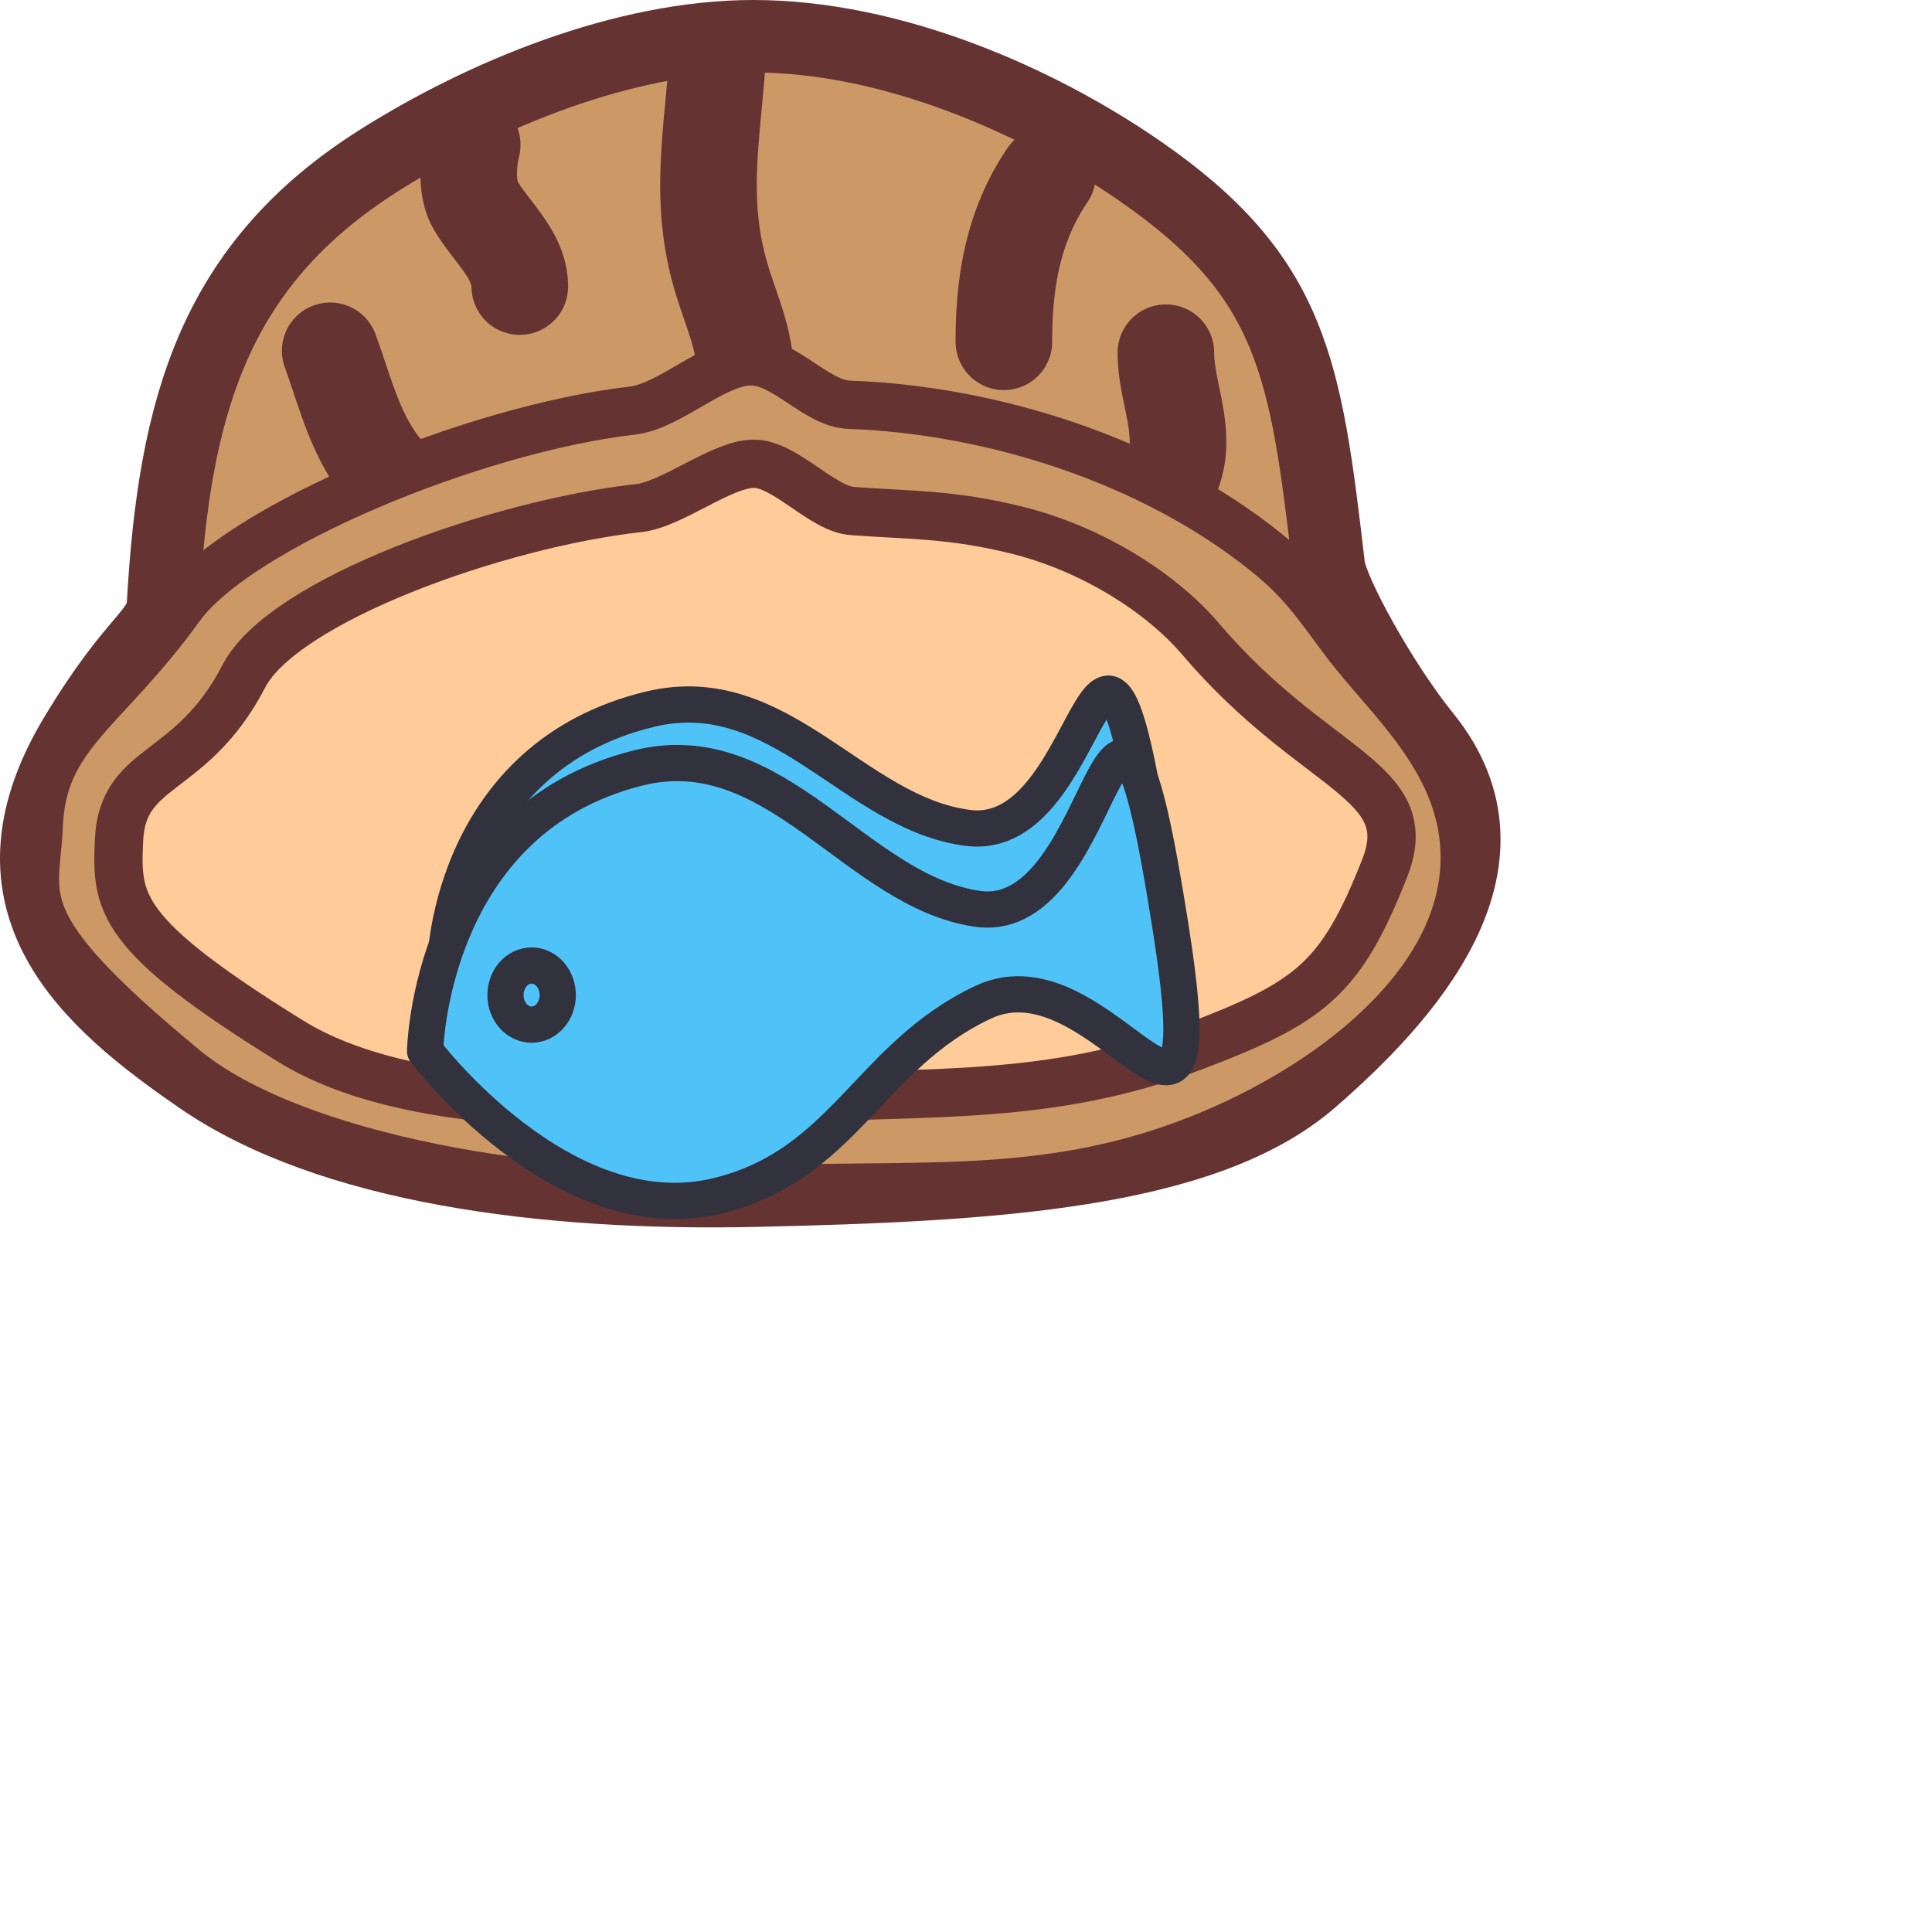
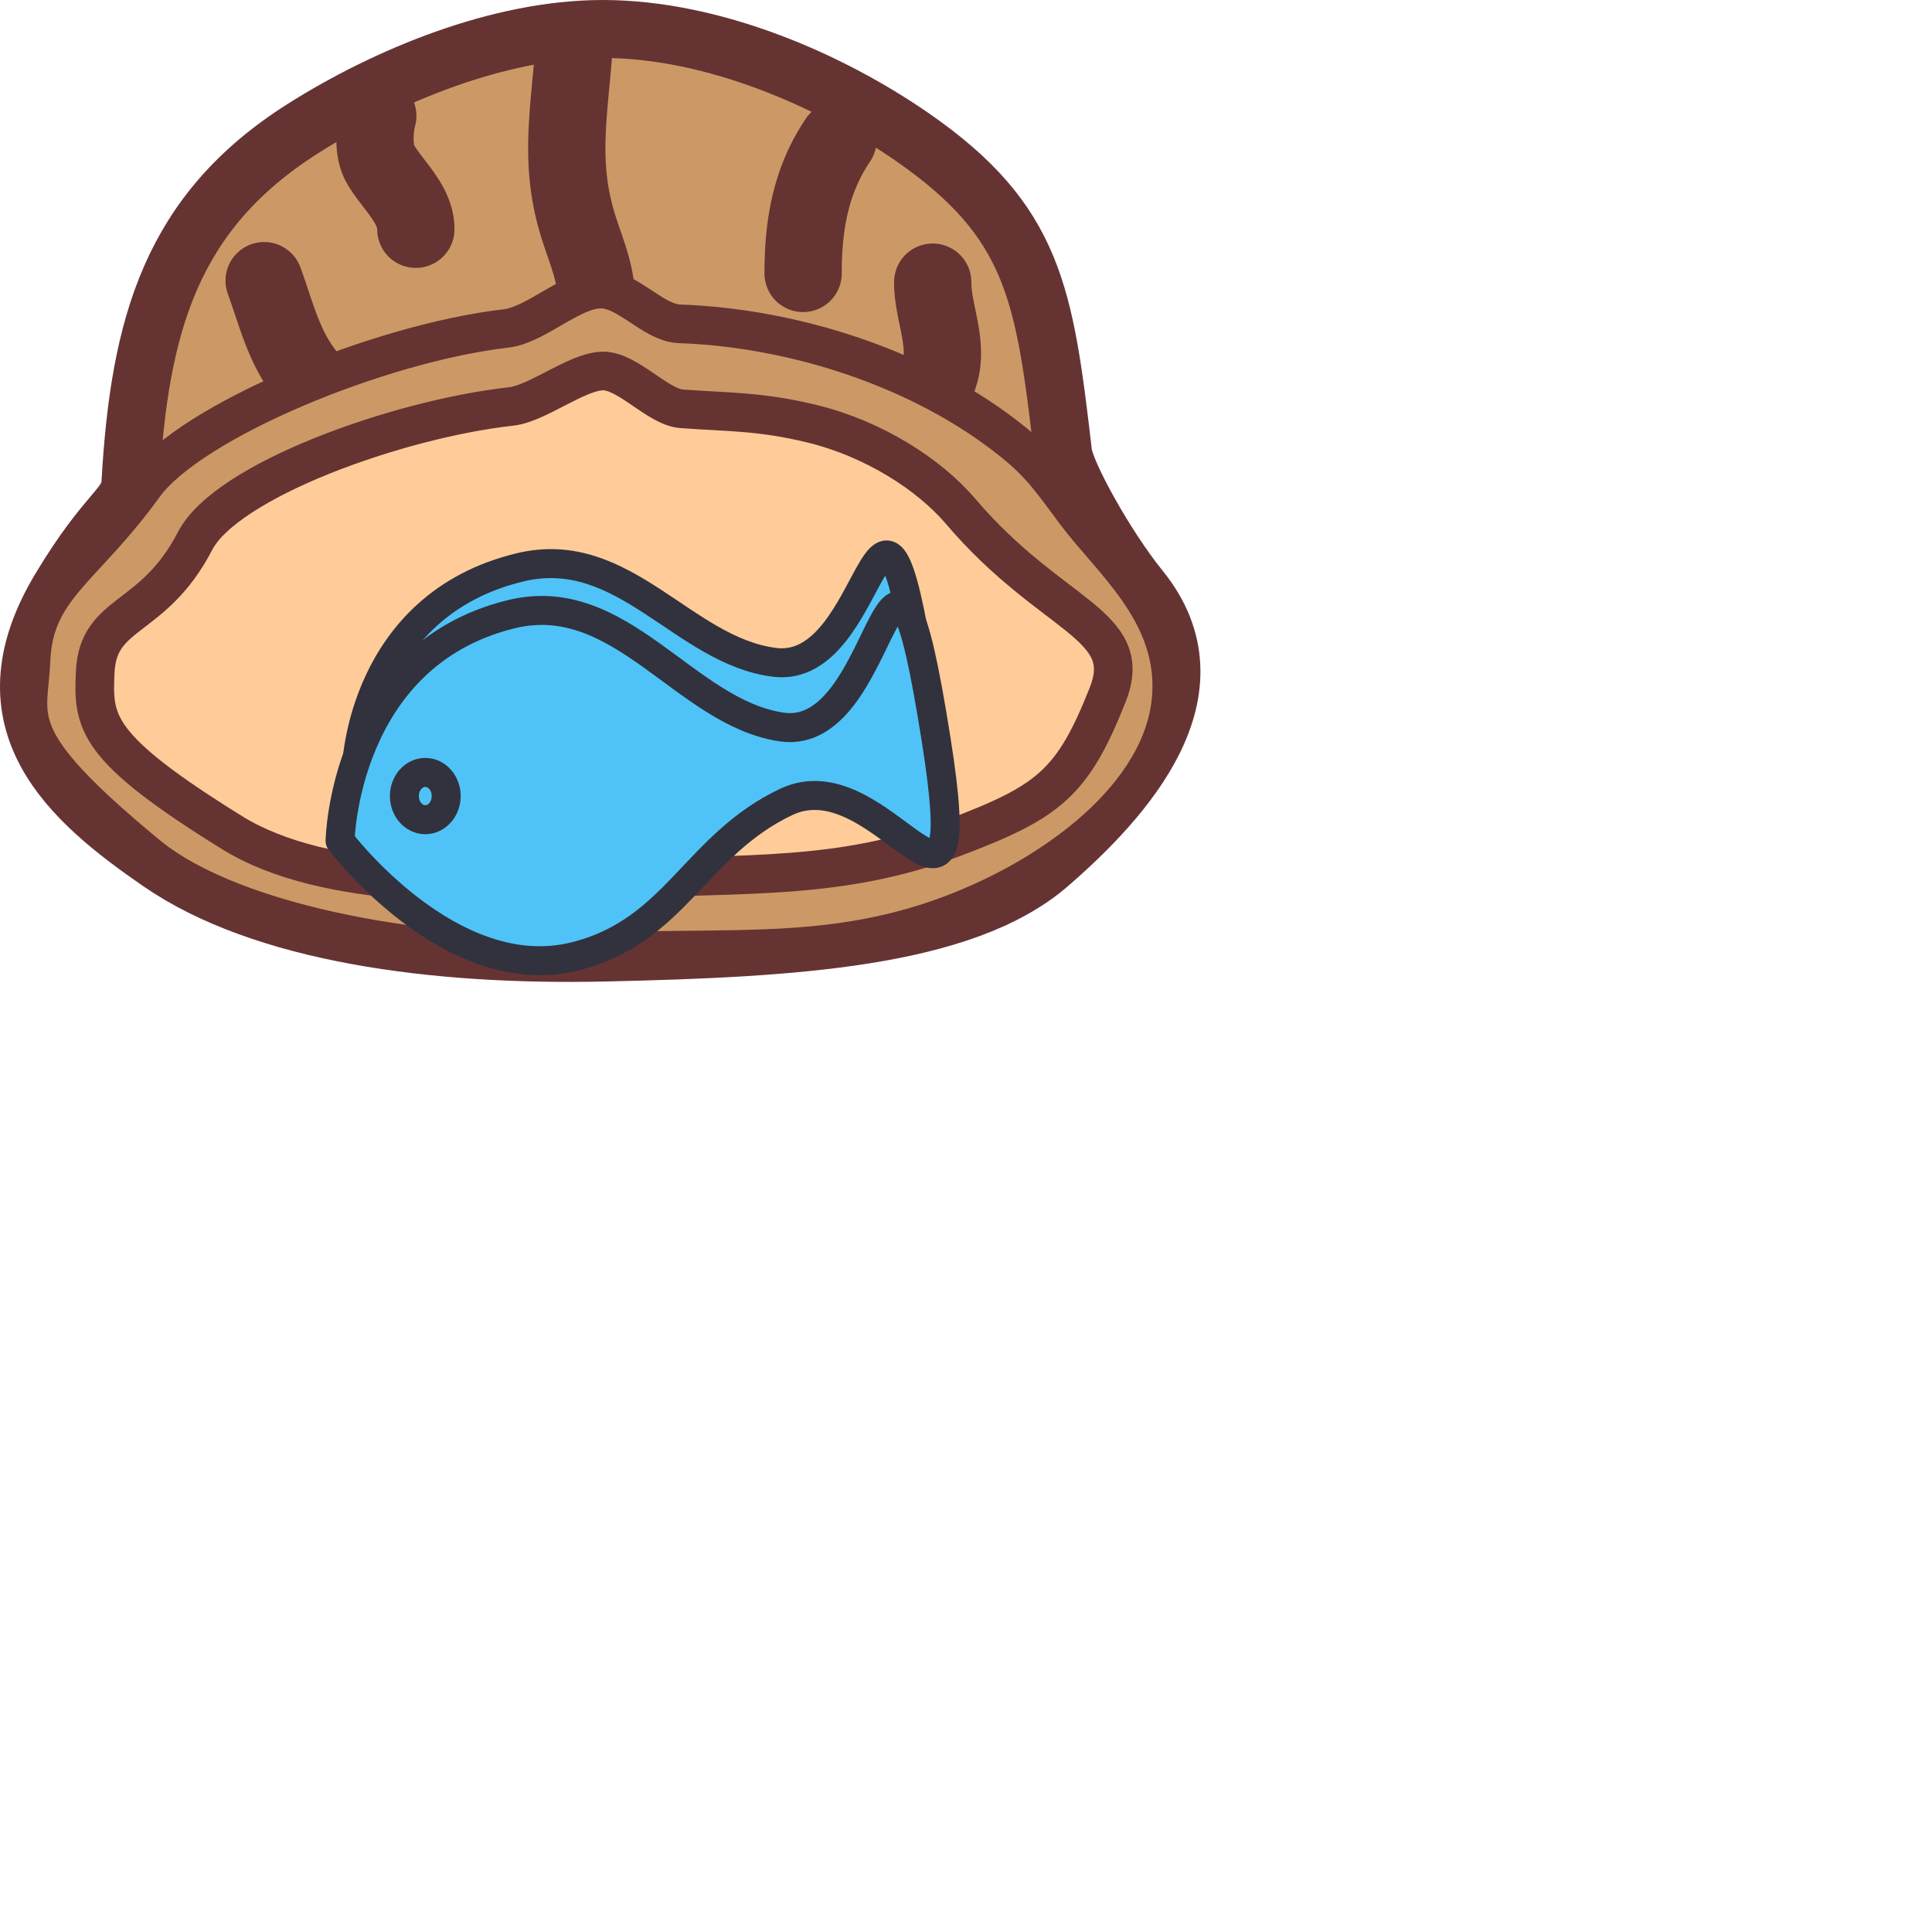
- <svg xmlns="http://www.w3.org/2000/svg" viewBox="0 0 80 80" fill-rule="evenodd" clip-rule="evenodd" stroke-linecap="round" stroke-linejoin="round" stroke-miterlimit="1.5">
+ <svg xmlns="http://www.w3.org/2000/svg" viewBox="0 0 100 100" fill-rule="evenodd" clip-rule="evenodd" stroke-linecap="round" stroke-linejoin="round" stroke-miterlimit="1.5">
  <g id="shell">
    <path d="M31.194 1.5c5.732 0 11.782 2.658 16.01 5.583 6.346 4.389 6.86 8.148 7.82 16.369.121 1.039 2.185 4.804 3.986 7.029 4.279 5.286-.817 10.871-4.711 14.249-4.461 3.868-13.342 4.354-22.966 4.572-8.877.202-17.72-.987-23.044-4.653-4.644-3.197-9.342-7.232-5.18-14.168 2.469-4.114 3.57-4.212 3.644-5.509.467-8.156 2.104-14.011 8.96-18.339C19.967 3.948 25.812 1.5 31.194 1.5z" fill="#c96" stroke="#633" stroke-width="3" />
    <path d="M29.796.677l.106.009.106.013.105.02.103.025.102.031.1.036.098.041.096.046.094.052.09.056.087.061.084.066.08.07.077.074.072.078.068.082.064.086.059.088.054.092.049.094.044.097.039.099.034.101.028.103.023.104.017.105.011.106.006.106v.107l-.005.106-.024.303-.026.304-.026.299-.027.293-.053.571-.052.555-.024.269-.022.266-.021.262-.019.258-.017.255-.014.254-.005.122-.006.124-.004.123-.004.122-.003.121-.002.121-.001.121v.12l.001.12.001.119.003.118.004.118.004.118.006.118.007.118.008.117.009.117.01.116.012.118.012.117.014.117.016.118.016.117.018.117.02.119.02.119.023.118.023.119.026.121.027.12.028.121.031.122.032.123.034.123.035.124.038.127.036.115.037.117.039.118.039.118.083.245.086.248.087.256.088.262.045.139.044.138.044.14.042.144.042.147.041.15.04.152.037.156.036.159.034.162.031.165.028.168.025.172.021.169.011.094.008.089.008.091.006.091.006.091.005.092.003.093.002.094.002.094v.095l-.002.095-.002.092-.004.108-.008.196-.006.129-.009.14-.01.149-.012.158-.016.164-.018.162-.012.093-.014.091-.015.092-.019.101-.023.109-.032.123-.045.146-.06.159-.063.135-.071.129-.044.069-.057.085-.061.081-.007.008-.056.068-.059.065-.061.062-.007.006-.062.058-.065.055-.067.053-.069.049-.007.005-.088.056-.09.052-.093.047-.095.042-.007.003-.097.037-.099.032-.101.027-.101.021-.103.016-.007.001-.106.011-.106.006-.107-.001-.106-.006-.106-.011-.105-.017-.104-.023-.103-.028-.101-.034-.099-.039-.097-.044-.094-.05-.092-.054-.088-.059-.086-.064-.081-.068-.078-.073-.075-.076-.069-.08-.066-.084-.061-.088-.056-.09-.052-.093-.046-.096-.041-.098-.036-.101-.03-.102-.025-.103-.02-.105-.014-.105-.008-.107-.002-.106.003-.106.008-.107.015-.105.02-.105.025-.103.031-.102.037-.1.018-.044.008-.087.009-.106.007-.109.007-.106.004-.096.007-.161.003-.076.001-.05.001-.044v-.045l-.001-.045-.001-.043-.002-.044-.002-.044-.003-.044-.003-.044-.003-.043-.005-.044-.004-.038-.012-.094-.013-.088-.015-.09-.017-.091-.019-.092-.021-.094-.023-.095-.025-.097-.027-.099-.029-.102-.031-.104-.033-.106-.035-.109-.035-.109-.078-.233-.083-.242-.087-.254-.09-.263-.046-.14-.046-.141-.046-.144-.046-.149-.051-.169-.049-.17-.046-.169-.044-.169-.042-.167-.039-.167-.038-.166-.035-.166-.033-.165-.03-.164-.029-.163-.027-.162-.024-.162-.023-.162-.021-.16-.019-.159-.017-.159-.016-.158-.014-.158-.012-.157-.01-.156-.009-.155-.008-.154-.006-.154-.005-.153-.003-.153-.002-.151-.001-.151v-.151l.002-.149.002-.149.004-.149.004-.148.005-.147.007-.147.007-.148.016-.288.018-.29.021-.287.023-.286.024-.285.026-.285.052-.564.053-.567.026-.283.025-.284.024-.285.023-.292.011-.106.017-.105.022-.104.028-.103.033-.101.039-.099.044-.097.049-.095.054-.092.058-.089.064-.085.068-.082.072-.079.076-.074.08-.07.084-.066.087-.062.09-.056.093-.052.096-.047.098-.041.1-.036.102-.031.103-.026.105-.02.105-.014.106-.009.107-.003.106.003zm-.376 14.941l-.009.009.018-.015-.009.006zm.307-.209l-.077.053.052-.031.095-.049.046-.021-.116.048zm.427-.176l-.175.073.014-.006.101-.033.103-.028.104-.022.105-.017-.252.033zM19.617 3.997l.068.003.068.006.068.008.067.01.067.013.067.014.066.018.066.019.064.022.064.023.064.026.062.028.061.031.06.032.059.034.058.037.057.038.055.04.054.042.052.044.051.046.049.047.048.049.045.051.045.052.042.053.04.055.039.057.037.057.034.059.033.06.03.061.029.062.026.063.024.064.022.065.02.065.017.066.016.067.012.067.011.067.008.068.006.068.004.068.001.069-.001.068-.003.068-.006.068-.008.068-.01.068-.012.067-.015.066-.013.054-.009.038-.008.04-.009.046-.008.045-.007.045-.007.048-.007.05-.005.05-.005.049-.004.048-.004.052-.002.049-.002.047v.093l.001.044.001.042.003.039.003.036.004.033.004.031.004.027.004.022.004.018.003.009.011.019.018.03.015.025.045.069.047.07.052.074.057.079.062.084.066.087.147.193.156.204.084.11.085.114.088.119.089.126.091.13.089.135.088.136.048.079.045.076.045.076.043.078.043.079.044.083.041.084.042.086.041.089.039.09.039.093.036.095.036.096.034.1.032.102.029.101.028.105.026.108.023.111.021.111.017.112.015.117.012.117.008.114.006.12.001.093v.068l-.003.068-.005.068-.007.068-.009.068-.012.067-.014.067-.017.066-.018.066-.021.065-.023.064-.025.064-.028.062-.029.062-.032.061-.033.059-.036.058-.038.057-.039.056-.042.054-.043.053-.045.051-.047.05-.048.048-.05.047-.052.044-.053.043-.054.042-.056.039-.058.037-.058.035-.06.034-.06.031-.062.029-.063.027-.063.025-.065.023-.065.02-.066.018-.066.016-.067.014-.067.011-.068.01-.068.006-.068.005-.068.002h-.069l-.068-.003-.068-.005-.068-.007-.068-.009-.067-.012-.067-.014-.066-.017-.066-.018-.065-.021-.064-.023-.064-.025-.062-.028-.062-.029-.06-.032-.06-.034-.058-.035-.057-.038-.056-.039-.054-.042-.053-.043-.051-.045-.05-.047-.048-.048-.046-.05-.045-.052-.043-.053-.041-.054-.039-.056-.038-.058-.035-.058-.033-.06-.032-.06-.029-.062-.027-.063-.025-.064-.022-.064-.021-.065-.018-.066-.016-.066-.014-.067-.011-.068-.009-.067-.007-.068-.004-.068-.003-.069v-.035l-.001-.007v-.005l-.001-.003-.001-.008-.001-.008-.002-.006-.002-.01-.003-.011-.004-.013-.004-.014-.005-.013-.006-.017-.007-.018-.007-.018-.009-.021-.01-.021-.011-.023-.013-.026-.013-.025-.015-.028-.017-.03-.018-.03-.018-.03-.016-.027-.047-.073-.049-.074-.053-.076-.057-.08-.062-.085-.067-.089-.069-.091-.152-.198-.159-.208-.085-.113-.086-.116-.087-.121-.089-.127-.088-.131-.086-.133-.048-.077-.042-.071-.045-.076-.046-.081-.037-.069-.038-.075-.035-.072-.032-.071-.033-.075-.033-.082-.049-.133-.046-.141-.04-.138-.036-.14-.03-.136-.025-.134-.021-.132-.018-.129-.014-.13-.011-.127-.008-.126-.005-.124-.003-.122-.001-.122.002-.119.004-.119.006-.116.008-.114.009-.115.011-.113.013-.11.014-.108.016-.108.017-.108.019-.105.019-.101.021-.103.023-.101.02-.082.017-.066.02-.066.021-.064.024-.064.026-.063.028-.063.03-.061.033-.06.034-.059.036-.058.039-.057.04-.055.042-.054.044-.052.045-.051.048-.049.049-.048.05-.045.052-.045.054-.042.055-.04.056-.039.058-.037.059-.034.06-.033.061-.03.062-.029.063-.026.064-.024.065-.022.065-.02.066-.017.067-.015.067-.013.067-.011.068-.008.068-.006.068-.004.068-.001.069.001zM43.48 5.253l.073.005.074.008.073.011.073.013.072.016.071.019.071.021.07.024.069.027.068.029.067.031.065.034.065.037.063.039.061.041.06.043.058.045.057.048.055.05.052.051.051.054.049.055.047.058.045.058.042.061.04.062.038.063.036.065.033.066.031.068.028.068.025.069.023.071.021.071.017.071.016.073.012.073.01.073.007.073.004.074.001.074-.001.074-.004.074-.006.073-.01.074-.012.073-.014.072-.018.072-.02.071-.023.07-.025.07-.028.068-.03.068-.033.066-.035.065-.038.064-.04.062-.059.089-.052.08-.05.079-.049.079-.048.08-.047.08-.045.08-.044.08-.044.081-.042.081-.041.081-.04.081-.039.082-.037.081-.037.082-.036.083-.034.083-.034.083-.033.083-.032.083-.031.085-.03.084-.029.085-.028.086-.027.085-.027.086-.025.087-.025.087-.024.088-.023.088-.022.088-.022.089-.021.09-.02.09-.018.09-.019.091-.017.091-.017.092-.016.093-.016.093-.014.093-.014.094-.013.095-.012.095-.012.096-.011.096-.011.097-.009.097-.009.098-.009.098-.007.099-.007.096-.013.204-.01.203-.007.205-.006.206-.003.209-.001.221-.001.074-.005.074-.007.073-.01.074-.013.073-.015.072-.018.072-.02.071-.024.07-.025.069-.029.068-.03.067-.034.066-.035.065-.038.064-.041.061-.042.061-.045.059-.047.057-.049.055-.051.053-.053.052-.055.05-.057.047-.058.045-.06.043-.062.041-.063.039-.064.036-.066.034-.067.031-.068.029-.069.027-.07.024-.071.021-.071.018-.072.016-.073.013-.073.011-.074.008-.074.005-.073.002h-.074l-.074-.003-.074-.006-.073-.009-.073-.011-.073-.014-.072-.016-.071-.02-.071-.021-.07-.025-.069-.027-.067-.03-.067-.032-.065-.034-.064-.037-.063-.039-.061-.042-.06-.043-.058-.046-.056-.048-.054-.05-.053-.052-.05-.054-.049-.056-.046-.058-.044-.059-.042-.061-.04-.062-.038-.064-.035-.065-.032-.066-.031-.068-.027-.068-.025-.07-.023-.07-.02-.071-.017-.072-.014-.073-.012-.073-.009-.073-.007-.074-.004-.073-.001-.074.001-.241.004-.25.007-.252.009-.251.012-.251.015-.249.01-.129.01-.127.01-.126.012-.126.013-.127.013-.126.015-.127.015-.127.017-.126.017-.127.019-.127.02-.127.021-.127.022-.127.023-.126.024-.128.026-.127.027-.127.028-.127.029-.127.031-.127.032-.127.033-.127.035-.127.036-.127.037-.126.039-.127.04-.127.042-.126.043-.126.045-.127.046-.125.049-.127.049-.125.051-.126.053-.125.054-.124.055-.125.058-.125.059-.125.061-.123.063-.124.064-.123.066-.123.067-.122.07-.123.071-.121.072-.121.075-.121.077-.121.078-.12.072-.109.043-.061.044-.059.047-.057.048-.056.051-.054.053-.052.054-.05.056-.048.058-.045.06-.044.061-.041.063-.039.064-.037.066-.034.066-.032.068-.03.069-.027.07-.024.071-.022.071-.019.072-.016.073-.014.073-.011.073-.008.074-.006.074-.003h.074l.074.003zM13.754 12.528l.091.006.09.01.09.014.089.018.089.022.087.027.086.03.084.034.083.037.081.042.079.045.077.049.075.052.072.056.069.058.067.062.064.065.061.068.058.07.055.073.051.075.047.078.044.079.041.082.037.083.032.085.066.182.066.188.064.185.063.184.119.354.116.345.113.335.056.159.055.158.057.155.056.151.056.147.058.144.058.141.061.141.028.064.03.067.031.066.03.064.031.063.032.063.031.062.033.063.033.061.032.059.034.058.034.059.035.058.034.056.036.057.036.055.036.055.038.055.037.053.039.053.039.053.04.052.041.051.042.052.042.05.043.05.045.05.045.05.069.073.069.072.07.071.071.069.071.068.071.068.073.067.072.066.074.065.075.065.075.065.075.063.077.063.076.063.16.128.16.127.164.128.339.262.174.135.178.139.18.144.179.147.095.079.093.079.093.081.094.083.094.085.093.086.094.089.094.092.093.094.095.097.093.099.092.101.092.104.091.107.091.111.089.112.089.116.088.12.085.121.084.124.084.128.081.13.079.133.078.137.075.139.073.142.072.145.069.148.067.151.064.154.062.156.054.142.03.086.026.087.022.088.018.09.014.09.01.09.006.091.002.091-.003.091-.006.091-.011.09-.015.09-.019.089-.023.088-.027.087-.031.086-.034.084-.039.083-.042.08-.046.079-.049.076-.053.075-.056.071-.06.069-.062.067-.066.063-.068.06-.071.057-.073.054-.076.051-.078.047-.08.043-.082.04-.084.035-.085.033-.087.028-.087.024-.089.02-.09.016-.09.012-.091.008-.091.004-.091-.001-.091-.004-.09-.009-.09-.013-.09-.017-.089-.021-.087-.025-.086-.029-.085-.032-.084-.037-.081-.04-.08-.045-.078-.047-.075-.051-.073-.055-.07-.058-.068-.061-.065-.064-.062-.066-.058-.07-.056-.072-.052-.075-.049-.077-.045-.079-.041-.081-.038-.083-.034-.084-.04-.106-.034-.086-.035-.082-.035-.079-.036-.077-.036-.074-.037-.071-.037-.069-.038-.067-.039-.065-.039-.063-.04-.062-.041-.061-.042-.059-.042-.057-.044-.057-.045-.057-.045-.055-.048-.055-.048-.055-.05-.055-.051-.054-.051-.053-.054-.055-.056-.053-.057-.055-.059-.055-.061-.054-.062-.055-.064-.056-.066-.056-.064-.054-.144-.118-.148-.118-.155-.122-.162-.125-.342-.264-.181-.141-.186-.147-.188-.151-.099-.081-.098-.082-.1-.084-.099-.085-.101-.088-.101-.09-.103-.093-.102-.094-.104-.097-.104-.101-.103-.102-.104-.105-.104-.108-.105-.111-.085-.093-.082-.093-.082-.094-.08-.095-.077-.095-.076-.096-.074-.096-.072-.097-.07-.097-.069-.097-.066-.097-.066-.098-.063-.098-.062-.098-.061-.099-.058-.098-.057-.098-.056-.098-.055-.099-.052-.099-.051-.097-.05-.098-.05-.098-.047-.098-.047-.098-.045-.098-.044-.096-.045-.101-.081-.189-.079-.191-.076-.191-.072-.189-.07-.187-.067-.185-.065-.184-.064-.184-.121-.355-.117-.35-.116-.344-.056-.167-.058-.165-.057-.164-.061-.169-.029-.086-.025-.088-.021-.088-.017-.09-.013-.09-.009-.09-.004-.091-.001-.091.004-.091.008-.091.012-.09.016-.09.02-.089.024-.088.028-.086.032-.085.036-.084.04-.082.043-.08.047-.078.051-.076.054-.073.057-.071.06-.068.063-.066.067-.062.069-.06.071-.056.074-.053.077-.049.078-.046.081-.042.083-.039.084-.035.085-.031.087-.026.089-.023.089-.019.089-.015.091-.011.091-.007.091-.002.091.001zM48.441 12.611l.118.013.116.02.116.027.113.034.112.041.109.047.105.053.103.06.099.065.094.072.091.076.085.082.081.087.075.092.07.096.064.099.058.104.052.106.045.11.039.112.032.114.025.116.018.117.011.118.005.119v.051l.001.038.001.039.002.039.002.04.003.036.008.091.009.088.012.094.014.098.016.1.018.104.02.108.021.112.023.115.05.248.053.257.027.136.028.139.027.144.026.147.026.152.024.157.022.16.02.166.017.168.014.168.005.093.005.089.004.091.002.09.001.093v.094l-.001.095-.003.094-.004.097-.006.098-.007.096-.009.102-.012.104-.013.103-.016.104-.018.103-.019.1-.021.098-.023.098-.024.098-.026.095-.027.093-.028.093-.029.092-.03.089-.031.088-.033.088-.033.087-.034.084-.034.085-.036.082-.038.086-.071.156-.075.155-.077.151-.077.148-.079.144-.078.14-.079.137-.078.133-.078.13-.078.129-.149.242-.143.231-.137.222-.062.103-.06.101-.057.098-.053.093-.05.09-.046.084-.016.032-.016.031-.015.032-.015.033-.015.033-.014.033-.014.035-.013.035-.014.035-.013.037-.013.037-.012.038-.012.039-.012.04-.011.038-.011.041-.011.042-.009.037-.022.093-.019.09-.017.093-.017.096-.015.099-.014.102-.012.105-.012.109-.01.11-.009.114-.009.116-.007.119-.007.121-.006.125-.005.124-.009.262-.008.269-.007.276-.009.285-.011.289-.007.152-.008.15-.009.152-.011.156-.013.155-.014.158-.017.159-.019.162-.022.163-.024.164-.028.167-.031.167-.035.169-.038.165-.023.09-.022.086-.024.087-.024.086-.026.087-.027.086-.028.087-.03.088-.031.087-.033.088-.033.086-.036.089-.038.088-.038.086-.04.087-.042.088-.043.088-.045.086-.047.087-.049.087-.049.085-.052.086-.054.086-.055.085-.057.084-.059.083-.06.083-.062.083-.066.083-.065.08-.067.08-.056.064-.009.01-.004.005-.05.062-.068.088-.086.111-.1.129-.11.141-.121.151-.127.154-.07.083-.071.082-.073.082-.076.084-.08.084-.083.084-.089.088-.097.088-.104.09-.109.086-.074.055-.07.049-.076.05-.082.05-.093.051-.104.053-.116.051-.133.05-.148.045-.17.04-.103.014-.089.011-.089.007-.018.001-.119.002-.118-.004-.118-.011-.117-.019-.116-.025-.114-.032-.112-.038-.11-.046-.106-.052-.104-.057-.1-.064-.095-.07-.092-.075-.087-.081-.082-.086-.077-.09-.071-.095-.065-.098-.06-.103-.053-.106-.047-.109-.041-.111-.034-.114-.027-.115-.02-.117-.013-.118-.006-.118v-.118l.008-.119.015-.117.022-.117.028-.115.036-.113.042-.111.048-.108.055-.105.061-.102.067-.098.073-.093.078-.09.083-.084.088-.079.092-.075.097-.068.101-.063.104-.056.025-.012.011-.012.037-.041.04-.047.039-.046.091-.111.091-.114.093-.117.09-.117.09-.117.089-.114.087-.108.054-.066.044-.05.036-.042.022-.026.023-.028.019-.024.02-.027.02-.027.018-.026.019-.028.018-.027.017-.028.017-.027.017-.03.016-.028.016-.029.015-.03.015-.03.014-.03.015-.032.014-.033.014-.033.013-.032.014-.035.013-.034.012-.036.013-.036.011-.036.012-.038.012-.039.011-.04.011-.039.01-.041.01-.036.02-.091.019-.089.017-.092.016-.095.015-.099.013-.101.012-.104.012-.108.01-.111.009-.113.008-.116.007-.119.007-.122.005-.121.01-.258.008-.264.008-.274.008-.281.01-.288.006-.149.007-.149.009-.152.009-.154.011-.154.013-.157.015-.159.017-.161.02-.162.022-.164.025-.165.028-.167.032-.169.036-.17.038-.165.023-.091.022-.086.024-.086.025-.089.026-.087.027-.087.029-.088.03-.087.032-.087.032-.089.035-.087.035-.088.038-.088.038-.088.041-.088.042-.088.043-.087.045-.088.075-.138.075-.135.075-.132.076-.129.076-.127.075-.125.147-.239.144-.232.139-.227.065-.107.064-.106.061-.105.058-.101.056-.1.053-.097.049-.093.047-.092.042-.089.041-.089.016-.036.018-.041.016-.039.015-.039.015-.037.013-.036.012-.035.012-.035.011-.034.01-.032.009-.032.008-.03.007-.028.006-.028.006-.027.005-.026.004-.025.004-.022.003-.024.003-.024.002-.03.003-.037.002-.035.002-.034.001-.038V18.231l-.001-.04-.002-.04-.002-.041-.002-.037-.008-.092-.009-.09-.011-.092-.013-.097-.016-.1-.017-.104-.02-.109-.021-.111-.022-.115-.024-.118-.051-.252-.054-.261-.027-.138-.027-.142-.027-.147-.026-.15-.024-.154-.023-.158-.02-.162-.018-.167-.015-.166-.006-.092-.006-.089-.004-.09-.003-.09-.002-.091v-.078l.003-.119.009-.118.017-.117.024-.116.03-.115.037-.112.044-.11.05-.108.057-.104.062-.101.069-.096.074-.093.079-.088.085-.083.089-.078.094-.073.098-.067.101-.061.105-.054.109-.049.11-.042.113-.035.116-.029.116-.022.118-.015.118-.007.118-.001.119.006zm-5.036 17.712l-.035.005.106-.009-.071.004z" fill="#633" />
  </g>
  <path d="M31.069 18.196c1.301-.035 2.443 1.426 3.7 1.52 5.225.39 11.938 1.626 15.061 5.166 4.78 5.417 8.634 6.983 7.695 10.883-1.014 4.212-4.687 7.558-9.568 9.409-5.889 2.233-10.666 1.448-17.202 1.799-6.724.36-14.251-.418-18.315-3.596-6.622-5.179-7.217-5.723-7.099-8.317.146-3.207 3.134-3.947 5.31-8.148 1.621-3.13 10.21-6.329 16.081-6.981 1.366-.151 2.998-1.699 4.337-1.735z" fill="#fc9" />
  <path d="M31.041 14.963c1.456-.038 2.732 1.75 4.142 1.799 5.818.203 12.486 2.264 17.272 6.129 1.423 1.149 1.985 1.995 3.207 3.634 1.813 2.434 5.085 5.048 4.987 9.161-.12 5.085-5.501 9.296-10.958 11.47-6.584 2.621-12.029 1.759-19.34 2.159-7.521.412-18.167-1.304-22.72-5.06-7.419-6.119-6.153-7.017-6.026-10.075.157-3.781 2.693-4.674 5.847-9.041 2.41-3.337 12.174-7.381 18.741-8.138 1.527-.176 3.35-1.998 4.848-2.038zm.14 4.24c1.301-.034 2.849 1.864 4.106 1.957 2.419.181 4.073.118 6.776.781 3.136.768 6.013 2.594 7.657 4.524 4.712 5.535 9.067 5.808 7.618 9.483-1.823 4.62-3.075 5.56-7.957 7.411-5.889 2.233-10.863 1.804-17.399 2.155-6.724.36-15.156.567-19.956-2.407-7.157-4.434-7.216-5.723-7.098-8.317.146-3.206 2.995-2.592 5.171-6.793 1.621-3.129 10.486-6.307 16.358-6.959 1.366-.151 3.384-1.799 4.724-1.835z" fill="#c96" stroke="#633" stroke-width="2" />
  <g fill="#4FC3F7" stroke="#31323d" stroke-width="1.5">
    <path d="M26.921 29.365c5.389-1.296 8.45 4.338 13.183 4.919 5.287.649 5.349-13.168 7.542.491 1.748 10.887-2.633 2.282-7.421 4.427-4.485 2.01-5.421 4.389-10.371 5.573-6.084 1.457-11.399-5.072-11.399-5.072s.258-8.365 8.466-10.338z" />
    <path d="M26.448 31.794c5.692-1.406 8.999 5.1 14.018 5.837 5.606.822 5.511-15.022 7.992.675 1.977 12.511-2.713.809-7.759 3.199-4.726 2.237-5.738 6.72-10.966 8.005-6.426 1.58-12.131-5.986-12.131-5.986s.177-9.589 8.846-11.73z" />
    <ellipse cx="22.013" cy="41.204" rx="1.082" ry="1.224" />
  </g>
</svg>
